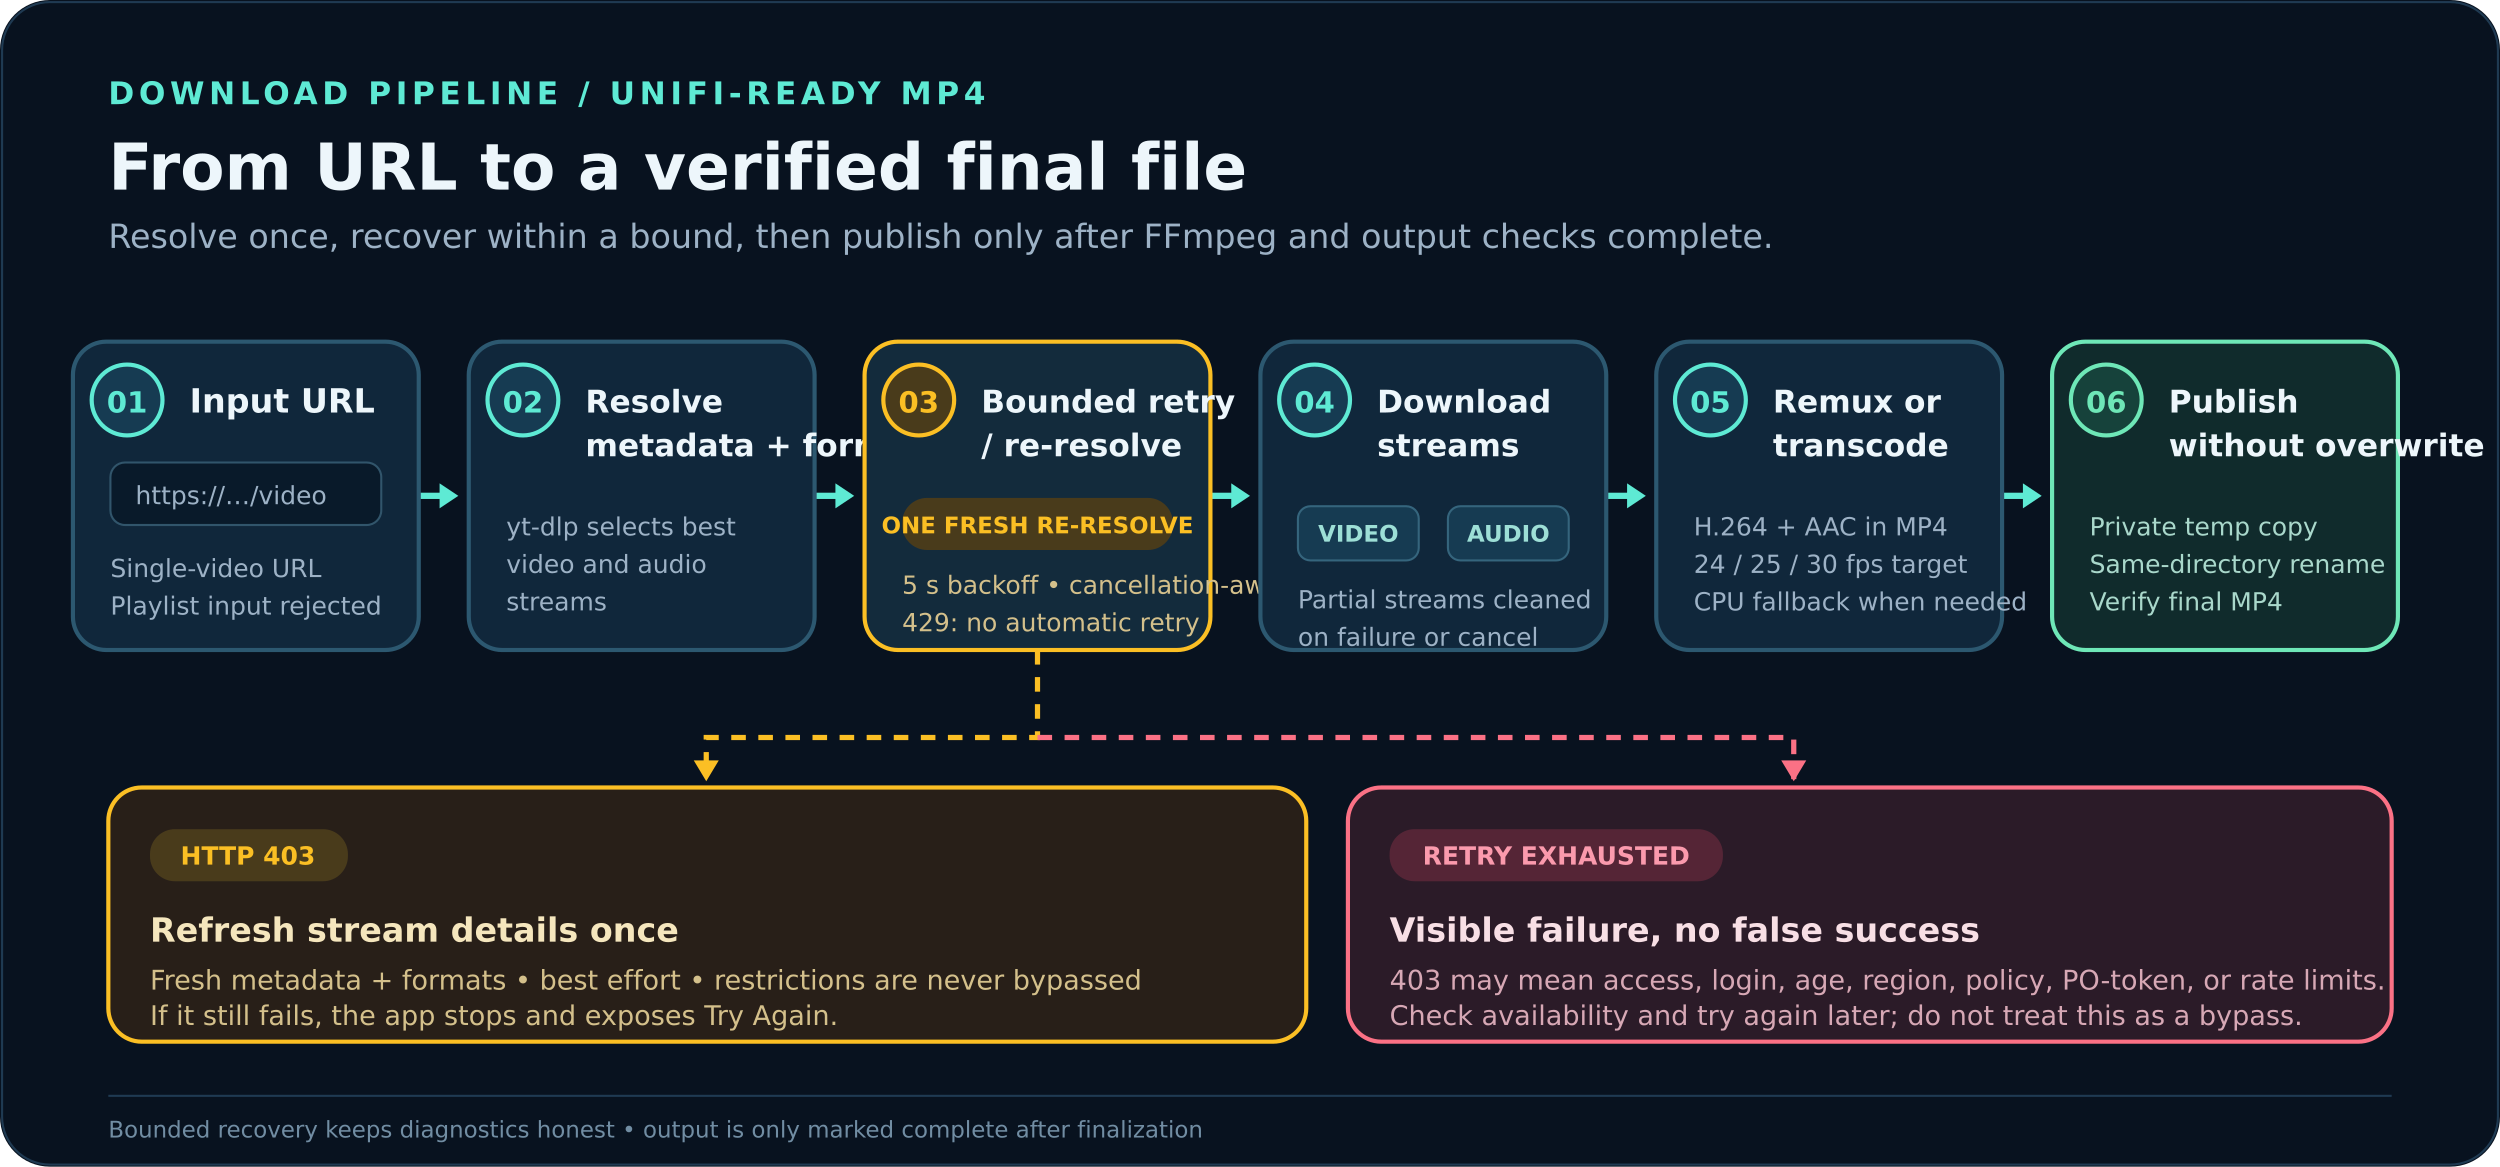
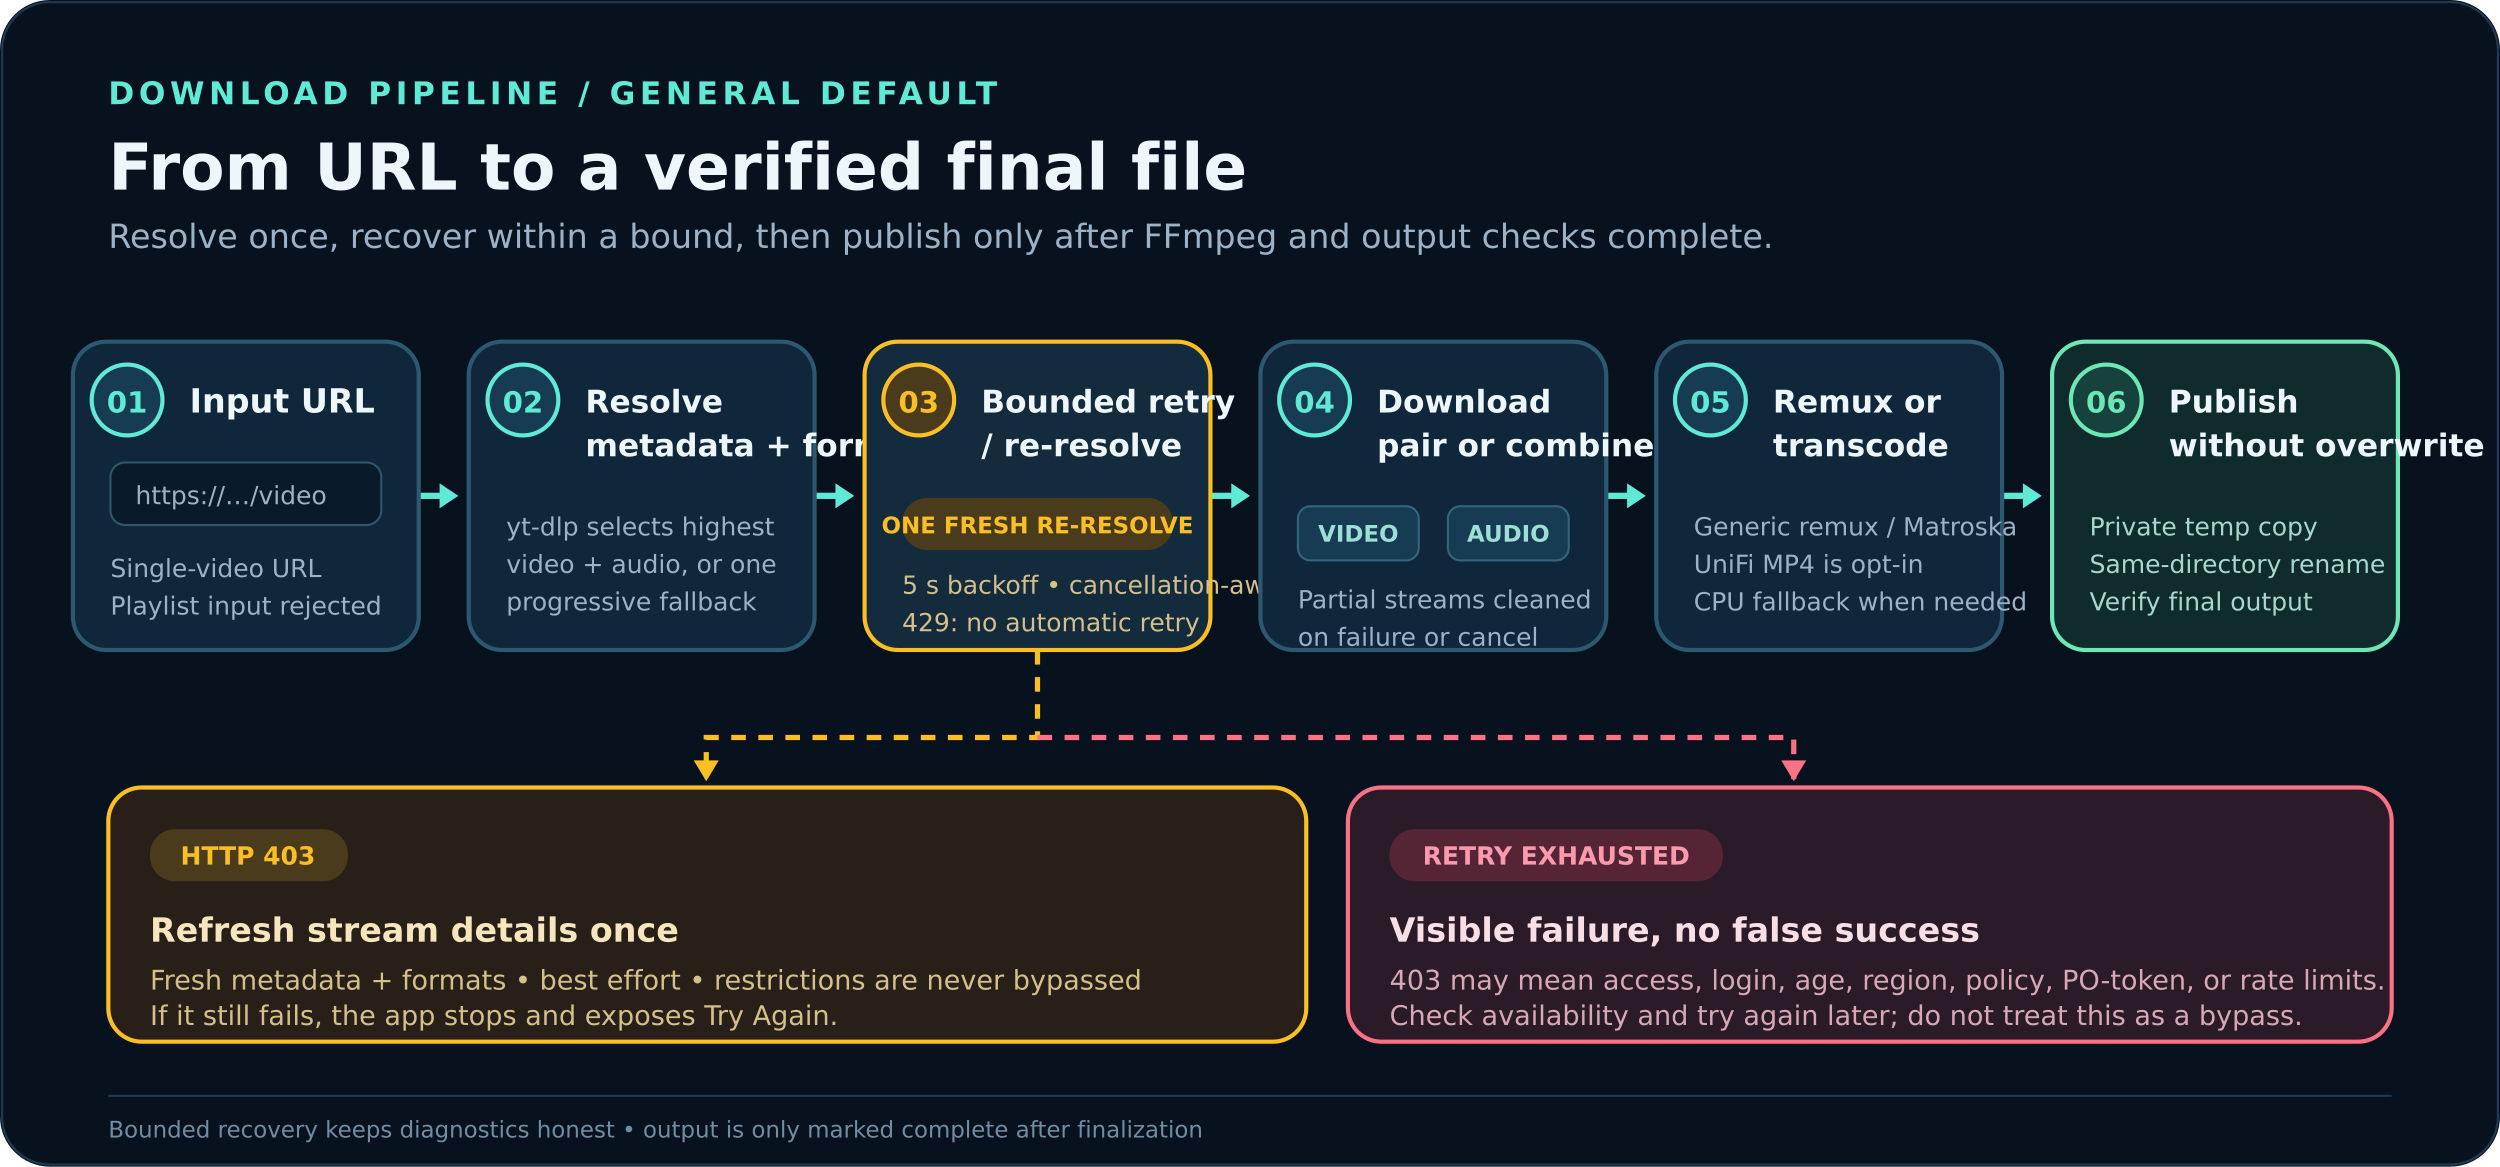
<svg xmlns="http://www.w3.org/2000/svg" width="1200" height="560" viewBox="0 0 1200 560" role="img" aria-labelledby="title desc">
  <rect width="1200" height="560" rx="24" fill="#08121f" />
  <rect x="1" y="1" width="1198" height="558" rx="23" fill="none" stroke="#1f3a52" />
-   <text x="52" y="50" fill="#5eead4" font-family="DejaVu Sans, Arial, sans-serif" font-size="15" font-weight="700" letter-spacing="2.2">DOWNLOAD PIPELINE / UNIFI-READY MP4</text>
+   <text x="52" y="50" fill="#5eead4" font-family="DejaVu Sans, Arial, sans-serif" font-size="15" font-weight="700" letter-spacing="2.2">DOWNLOAD PIPELINE / GENERAL DEFAULT</text>
  <text x="52" y="91" fill="#edf6fb" font-family="DejaVu Sans, Arial, sans-serif" font-size="31" font-weight="700">From URL to a verified final file</text>
  <text x="52" y="119" fill="#9db2c6" font-family="DejaVu Sans, Arial, sans-serif" font-size="16">Resolve once, recover within a bound, then publish only after FFmpeg and output checks complete.</text>
  <path d="M 201 238 H 217 M 391 238 H 407 M 581 238 H 597 M 771 238 H 787 M 961 238 H 977" fill="none" stroke="#5eead4" stroke-width="3" />
  <path d="m 211 232 9 6-9 6 M 401 232 410 238l-9 6 M 591 232 600 238l-9 6 M 781 232 790 238l-9 6 M 971 232 980 238l-9 6" fill="#5eead4" />
  <g>
    <rect x="35" y="164" width="166" height="148" rx="16" fill="#10273b" stroke="#2c5870" stroke-width="2" />
    <circle cx="61" cy="192" r="17" fill="#163b52" stroke="#5eead4" stroke-width="2" />
    <text x="61" y="198" text-anchor="middle" fill="#5eead4" font-family="DejaVu Sans, Arial, sans-serif" font-size="14" font-weight="700">01</text>
    <text x="91" y="198" fill="#edf6fb" font-family="DejaVu Sans, Arial, sans-serif" font-size="16" font-weight="700">Input URL</text>
    <rect x="53" y="222" width="130" height="30" rx="7" fill="#091a2a" stroke="#31556b" />
    <text x="65" y="242" fill="#9db2c6" font-family="DejaVu Sans, Arial, sans-serif" font-size="12">https://…/video</text>
    <text x="53" y="277" fill="#9db2c6" font-family="DejaVu Sans, Arial, sans-serif" font-size="12">Single-video URL</text>
    <text x="53" y="295" fill="#9db2c6" font-family="DejaVu Sans, Arial, sans-serif" font-size="12">Playlist input rejected</text>
  </g>
  <g>
    <rect x="225" y="164" width="166" height="148" rx="16" fill="#10273b" stroke="#2c5870" stroke-width="2" />
    <circle cx="251" cy="192" r="17" fill="#163b52" stroke="#5eead4" stroke-width="2" />
    <text x="251" y="198" text-anchor="middle" fill="#5eead4" font-family="DejaVu Sans, Arial, sans-serif" font-size="14" font-weight="700">02</text>
    <text x="281" y="198" fill="#edf6fb" font-family="DejaVu Sans, Arial, sans-serif" font-size="15" font-weight="700">Resolve</text>
    <text x="281" y="219" fill="#edf6fb" font-family="DejaVu Sans, Arial, sans-serif" font-size="15" font-weight="700">metadata + formats</text>
-     <text x="243" y="257" fill="#9db2c6" font-family="DejaVu Sans, Arial, sans-serif" font-size="12">yt-dlp selects best</text>
-     <text x="243" y="275" fill="#9db2c6" font-family="DejaVu Sans, Arial, sans-serif" font-size="12">video and audio</text>
-     <text x="243" y="293" fill="#9db2c6" font-family="DejaVu Sans, Arial, sans-serif" font-size="12">streams</text>
+     <text x="243" y="257" fill="#9db2c6" font-family="DejaVu Sans, Arial, sans-serif" font-size="12">yt-dlp selects highest</text>
+     <text x="243" y="275" fill="#9db2c6" font-family="DejaVu Sans, Arial, sans-serif" font-size="12">video + audio, or one</text>
+     <text x="243" y="293" fill="#9db2c6" font-family="DejaVu Sans, Arial, sans-serif" font-size="12">progressive fallback</text>
  </g>
  <g>
    <rect x="415" y="164" width="166" height="148" rx="16" fill="#132b3c" stroke="#fbbf24" stroke-width="2" />
    <circle cx="441" cy="192" r="17" fill="#493b1b" stroke="#fbbf24" stroke-width="2" />
    <text x="441" y="198" text-anchor="middle" fill="#fbbf24" font-family="DejaVu Sans, Arial, sans-serif" font-size="14" font-weight="700">03</text>
    <text x="471" y="198" fill="#edf6fb" font-family="DejaVu Sans, Arial, sans-serif" font-size="15" font-weight="700">Bounded retry</text>
    <text x="471" y="219" fill="#edf6fb" font-family="DejaVu Sans, Arial, sans-serif" font-size="15" font-weight="700">/ re-resolve</text>
    <rect x="433" y="239" width="130" height="25" rx="12" fill="#493b1b" />
    <text x="498" y="256" text-anchor="middle" fill="#fbbf24" font-family="DejaVu Sans, Arial, sans-serif" font-size="11" font-weight="700">ONE FRESH RE-RESOLVE</text>
    <text x="433" y="285" fill="#d4c08b" font-family="DejaVu Sans, Arial, sans-serif" font-size="12">5 s backoff • cancellation-aware</text>
    <text x="433" y="303" fill="#d4c08b" font-family="DejaVu Sans, Arial, sans-serif" font-size="12">429: no automatic retry</text>
  </g>
  <g>
    <rect x="605" y="164" width="166" height="148" rx="16" fill="#10273b" stroke="#2c5870" stroke-width="2" />
    <circle cx="631" cy="192" r="17" fill="#163b52" stroke="#5eead4" stroke-width="2" />
    <text x="631" y="198" text-anchor="middle" fill="#5eead4" font-family="DejaVu Sans, Arial, sans-serif" font-size="14" font-weight="700">04</text>
    <text x="661" y="198" fill="#edf6fb" font-family="DejaVu Sans, Arial, sans-serif" font-size="15" font-weight="700">Download</text>
-     <text x="661" y="219" fill="#edf6fb" font-family="DejaVu Sans, Arial, sans-serif" font-size="15" font-weight="700">streams</text>
+     <text x="661" y="219" fill="#edf6fb" font-family="DejaVu Sans, Arial, sans-serif" font-size="15" font-weight="700">pair or combined</text>
    <rect x="623" y="243" width="58" height="26" rx="6" fill="#163b52" stroke="#35657d" />
    <rect x="695" y="243" width="58" height="26" rx="6" fill="#163b52" stroke="#35657d" />
    <text x="652" y="260" text-anchor="middle" fill="#9ddfd6" font-family="DejaVu Sans, Arial, sans-serif" font-size="11" font-weight="700">VIDEO</text>
    <text x="724" y="260" text-anchor="middle" fill="#9ddfd6" font-family="DejaVu Sans, Arial, sans-serif" font-size="11" font-weight="700">AUDIO</text>
    <text x="623" y="292" fill="#9db2c6" font-family="DejaVu Sans, Arial, sans-serif" font-size="12">Partial streams cleaned</text>
    <text x="623" y="310" fill="#9db2c6" font-family="DejaVu Sans, Arial, sans-serif" font-size="12">on failure or cancel</text>
  </g>
  <g>
    <rect x="795" y="164" width="166" height="148" rx="16" fill="#10273b" stroke="#2c5870" stroke-width="2" />
    <circle cx="821" cy="192" r="17" fill="#163b52" stroke="#5eead4" stroke-width="2" />
    <text x="821" y="198" text-anchor="middle" fill="#5eead4" font-family="DejaVu Sans, Arial, sans-serif" font-size="14" font-weight="700">05</text>
    <text x="851" y="198" fill="#edf6fb" font-family="DejaVu Sans, Arial, sans-serif" font-size="15" font-weight="700">Remux or</text>
    <text x="851" y="219" fill="#edf6fb" font-family="DejaVu Sans, Arial, sans-serif" font-size="15" font-weight="700">transcode</text>
-     <text x="813" y="257" fill="#9db2c6" font-family="DejaVu Sans, Arial, sans-serif" font-size="12">H.264 + AAC in MP4</text>
-     <text x="813" y="275" fill="#9db2c6" font-family="DejaVu Sans, Arial, sans-serif" font-size="12">24 / 25 / 30 fps target</text>
+     <text x="813" y="257" fill="#9db2c6" font-family="DejaVu Sans, Arial, sans-serif" font-size="12">Generic remux / Matroska</text>
+     <text x="813" y="275" fill="#9db2c6" font-family="DejaVu Sans, Arial, sans-serif" font-size="12">UniFi MP4 is opt-in</text>
    <text x="813" y="293" fill="#9db2c6" font-family="DejaVu Sans, Arial, sans-serif" font-size="12">CPU fallback when needed</text>
  </g>
  <g>
    <rect x="985" y="164" width="166" height="148" rx="16" fill="#102b2c" stroke="#6ee7b7" stroke-width="2" />
    <circle cx="1011" cy="192" r="17" fill="#16423b" stroke="#6ee7b7" stroke-width="2" />
    <text x="1011" y="198" text-anchor="middle" fill="#6ee7b7" font-family="DejaVu Sans, Arial, sans-serif" font-size="14" font-weight="700">06</text>
    <text x="1041" y="198" fill="#edf6fb" font-family="DejaVu Sans, Arial, sans-serif" font-size="15" font-weight="700">Publish</text>
    <text x="1041" y="219" fill="#edf6fb" font-family="DejaVu Sans, Arial, sans-serif" font-size="15" font-weight="700">without overwrite</text>
    <text x="1003" y="257" fill="#a9d8cb" font-family="DejaVu Sans, Arial, sans-serif" font-size="12">Private temp copy</text>
    <text x="1003" y="275" fill="#a9d8cb" font-family="DejaVu Sans, Arial, sans-serif" font-size="12">Same-directory rename</text>
-     <text x="1003" y="293" fill="#a9d8cb" font-family="DejaVu Sans, Arial, sans-serif" font-size="12">Verify final MP4</text>
+     <text x="1003" y="293" fill="#a9d8cb" font-family="DejaVu Sans, Arial, sans-serif" font-size="12">Verify final output</text>
  </g>
  <path d="M 498 312 V 354 H 339 V 374" fill="none" stroke="#fbbf24" stroke-width="2.5" stroke-dasharray="7 6" />
  <path d="m 333 365 6 10 6-10" fill="#fbbf24" />
  <path d="M 498 354 H 861 V 374" fill="none" stroke="#fb7185" stroke-width="2.5" stroke-dasharray="7 6" />
  <path d="m 855 365 6 10 6-10" fill="#fb7185" />
  <rect x="52" y="378" width="575" height="122" rx="16" fill="#281f18" stroke="#fbbf24" stroke-width="2" />
  <rect x="72" y="398" width="95" height="25" rx="12" fill="#493b1b" />
  <text x="119" y="415" text-anchor="middle" fill="#fbbf24" font-family="DejaVu Sans, Arial, sans-serif" font-size="12" font-weight="700">HTTP 403</text>
  <text x="72" y="452" fill="#f5e6bd" font-family="DejaVu Sans, Arial, sans-serif" font-size="16" font-weight="700">Refresh stream details once</text>
  <text x="72" y="475" fill="#d4c08b" font-family="DejaVu Sans, Arial, sans-serif" font-size="13">Fresh metadata + formats • best effort • restrictions are never bypassed</text>
  <text x="72" y="492" fill="#d4c08b" font-family="DejaVu Sans, Arial, sans-serif" font-size="13">If it still fails, the app stops and exposes Try Again.</text>
  <rect x="647" y="378" width="501" height="122" rx="16" fill="#2b1b28" stroke="#fb7185" stroke-width="2" />
  <rect x="667" y="398" width="160" height="25" rx="12" fill="#552536" />
  <text x="747" y="415" text-anchor="middle" fill="#fb9aad" font-family="DejaVu Sans, Arial, sans-serif" font-size="12" font-weight="700">RETRY EXHAUSTED</text>
  <text x="667" y="452" fill="#f8dfe5" font-family="DejaVu Sans, Arial, sans-serif" font-size="16" font-weight="700">Visible failure, no false success</text>
  <text x="667" y="475" fill="#d7a8b5" font-family="DejaVu Sans, Arial, sans-serif" font-size="13">403 may mean access, login, age, region, policy, PO-token, or rate limits.</text>
  <text x="667" y="492" fill="#d7a8b5" font-family="DejaVu Sans, Arial, sans-serif" font-size="13">Check availability and try again later; do not treat this as a bypass.</text>
  <line x1="52" y1="526" x2="1148" y2="526" stroke="#1f3a52" />
  <text x="52" y="546" fill="#718da3" font-family="DejaVu Sans, Arial, sans-serif" font-size="11">Bounded recovery keeps diagnostics honest • output is only marked complete after finalization</text>
</svg>
